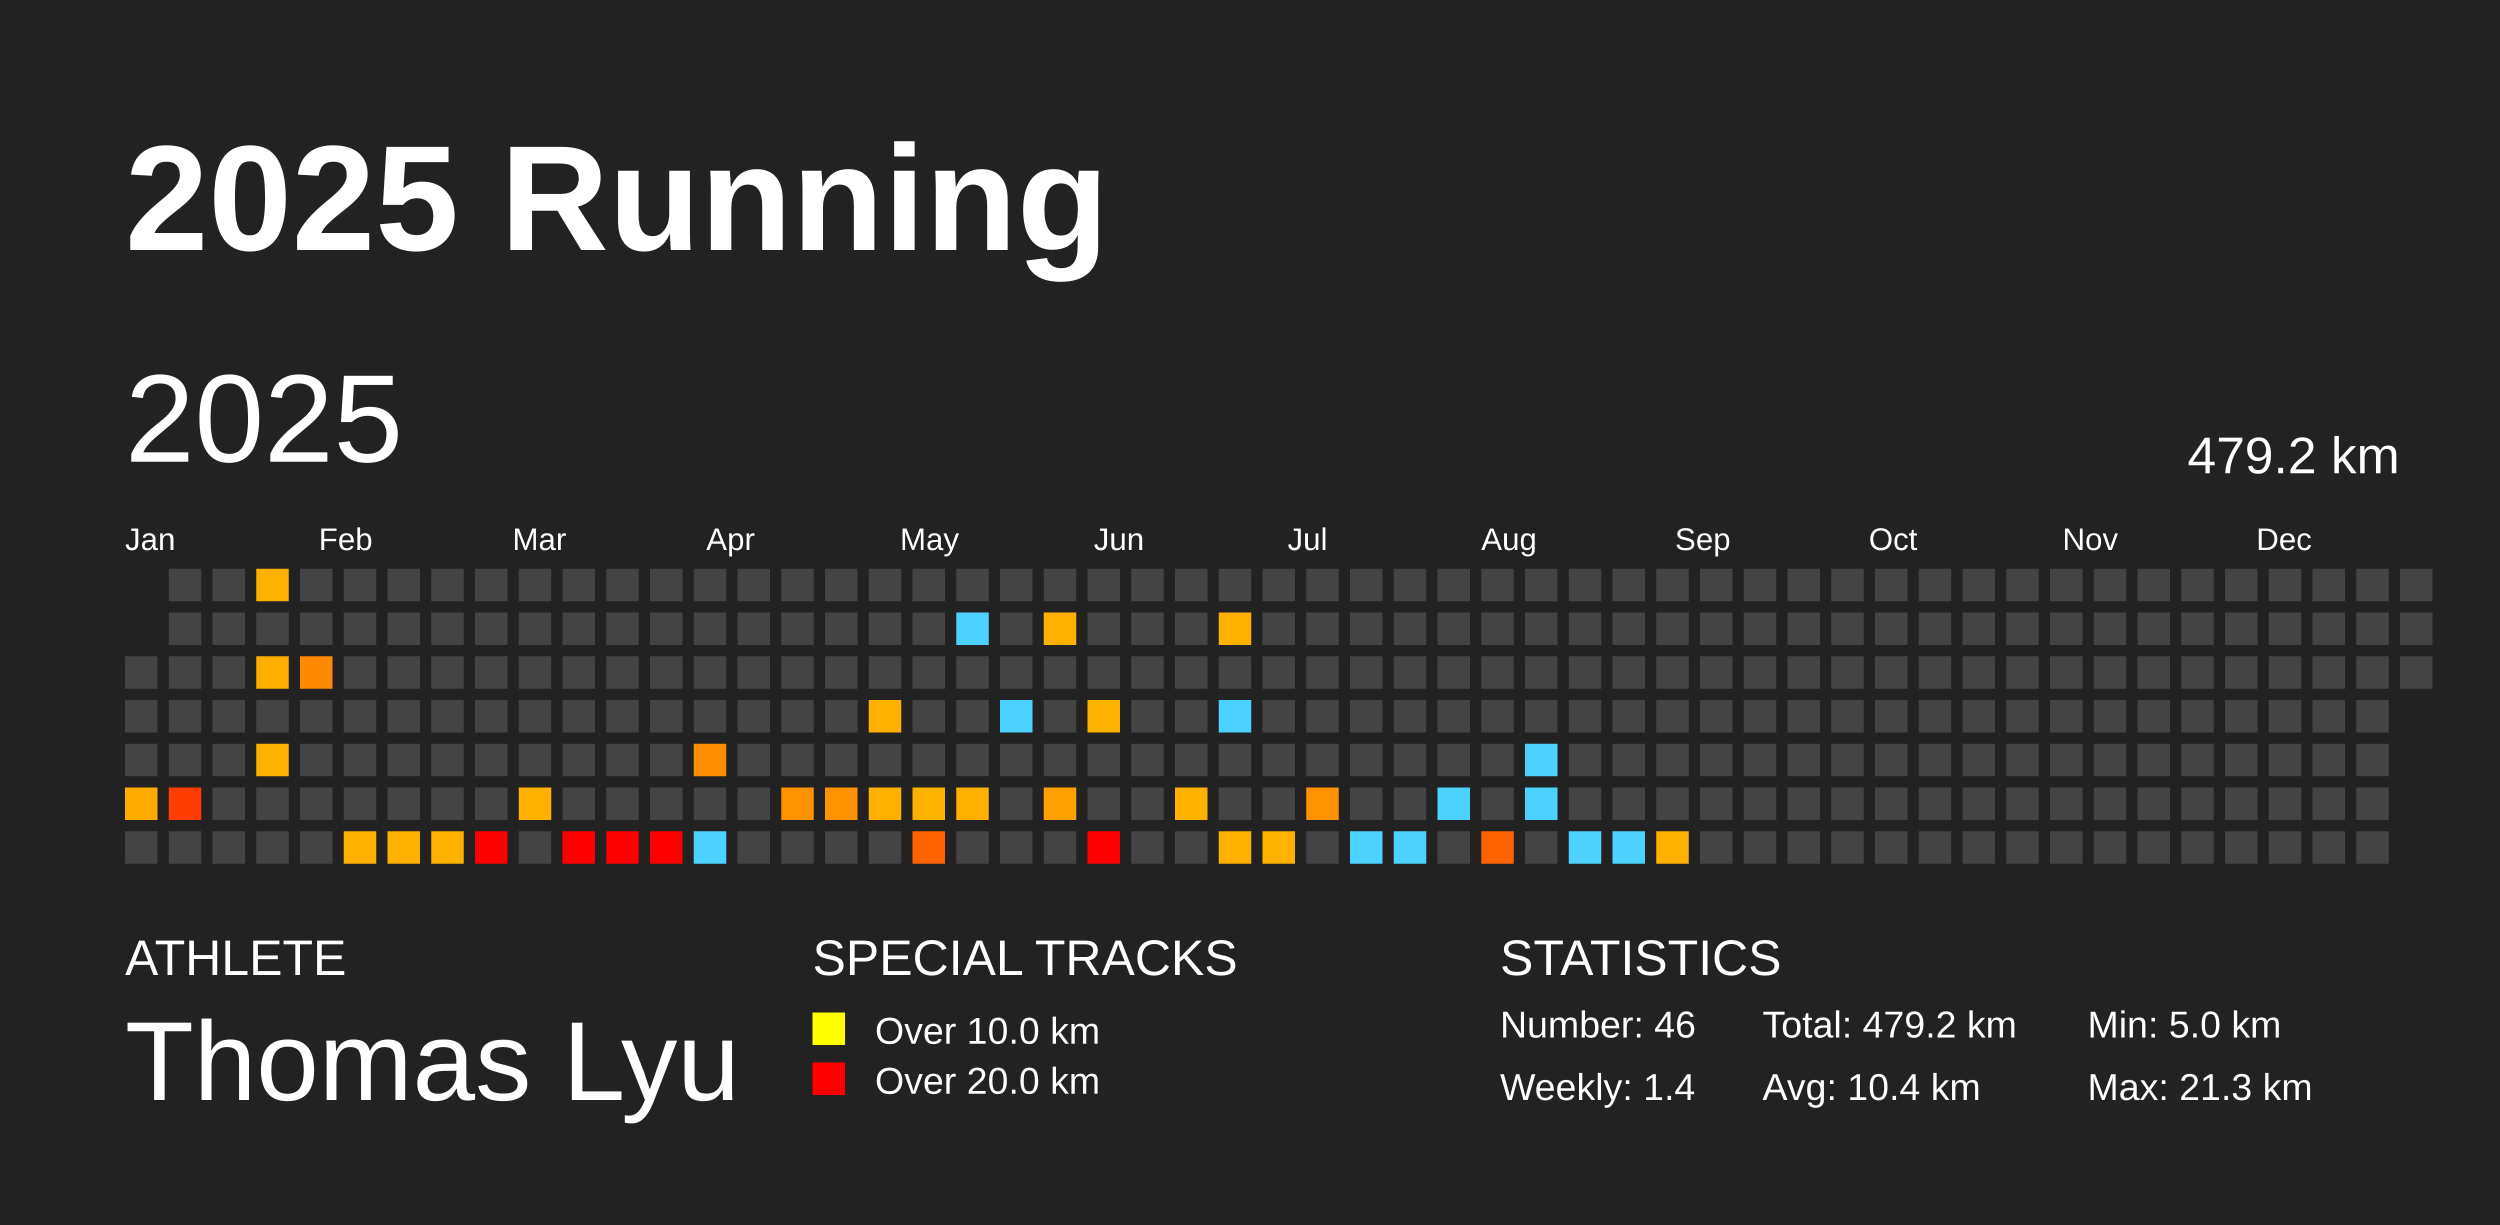
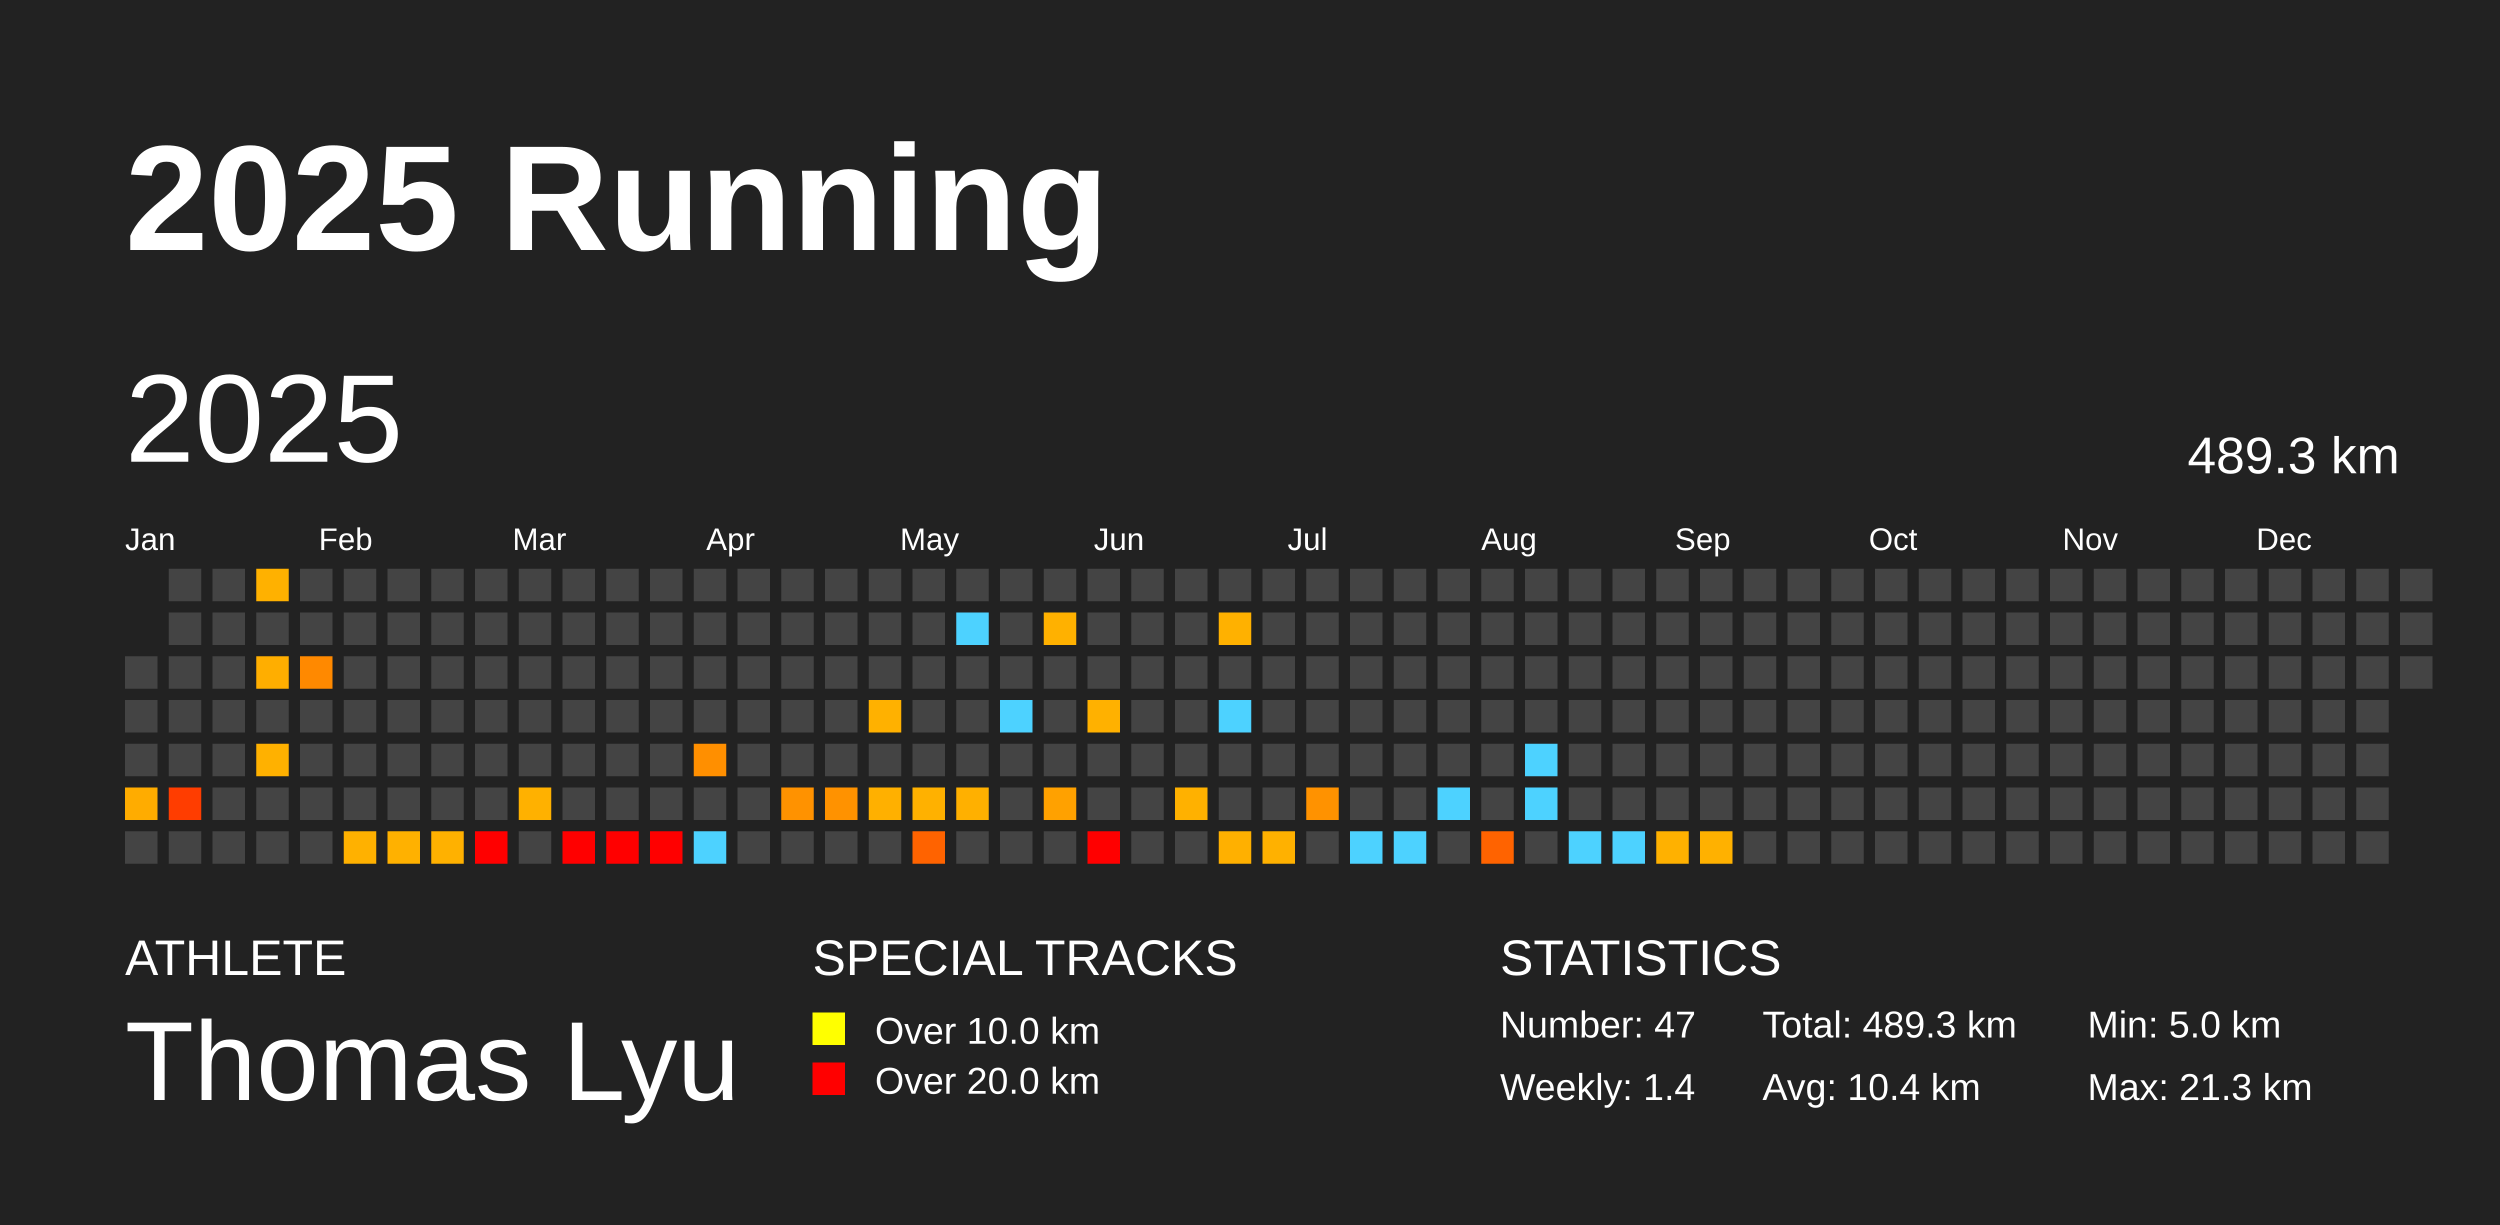
<svg xmlns="http://www.w3.org/2000/svg" baseProfile="full" height="98mm" version="1.1" viewBox="0,0,200,98" width="200mm">
  <defs />
  <rect fill="#222222" height="98" width="200" x="0" y="0" />
  <text fill="#FFFFFF" style="font-size:12px; font-family:Arial; font-weight:bold;" x="10" y="20">2025 Running</text>
  <text fill="#FFFFFF" style="font-size:4px; font-family:Arial" x="10" y="78">ATHLETE</text>
  <text fill="#FFFFFF" style="font-size:9px; font-family:Arial" x="10" y="88">Thomas Lyu</text>
  <text fill="#FFFFFF" style="font-size:4px; font-family:Arial" x="65" y="78">SPECIAL TRACKS</text>
  <rect fill="yellow" height="2.6" width="2.6" x="65" y="81" />
  <text fill="#FFFFFF" style="font-size:3px; font-family:Arial" x="70" y="83.5">Over 10.0 km</text>
  <rect fill="red" height="2.6" width="2.6" x="65" y="85" />
  <text fill="#FFFFFF" style="font-size:3px; font-family:Arial" x="70" y="87.5">Over 20.0 km</text>
  <text fill="#FFFFFF" style="font-size:4px; font-family:Arial" x="120" y="78">STATISTICS</text>
-   <text fill="#FFFFFF" style="font-size:3px; font-family:Arial" x="120" y="83">Number: 46</text>
+   <text fill="#FFFFFF" style="font-size:3px; font-family:Arial" x="120" y="83">Number: 47</text>
  <text fill="#FFFFFF" style="font-size:3px; font-family:Arial" x="120" y="88">Weekly: 1.4</text>
-   <text fill="#FFFFFF" style="font-size:3px; font-family:Arial" x="141" y="83">Total: 479.2 km</text>
+   <text fill="#FFFFFF" style="font-size:3px; font-family:Arial" x="141" y="83">Total: 489.3 km</text>
  <text fill="#FFFFFF" style="font-size:3px; font-family:Arial" x="141" y="88">Avg: 10.4 km</text>
  <text fill="#FFFFFF" style="font-size:3px; font-family:Arial" x="167" y="83">Min: 5.0 km</text>
  <text fill="#FFFFFF" style="font-size:3px; font-family:Arial" x="167" y="88">Max: 21.3 km</text>
  <text dominant-baseline="hanging" fill="#FFFFFF" style="font-size:10.0px; font-family:Arial;" x="10" y="30">2025</text>
-   <text dominant-baseline="hanging" fill="#FFFFFF" style="font-size:4.125px; font-family:Arial;" x="175" y="35">479.2 km</text>
+   <text dominant-baseline="hanging" fill="#FFFFFF" style="font-size:4.125px; font-family:Arial;" x="175" y="35">489.3 km</text>
  <text fill="#FFFFFF" style="font-size:2.5px; font-family:Arial" x="10.0" y="44">Jan</text>
  <text fill="#FFFFFF" style="font-size:2.5px; font-family:Arial" x="25.5" y="44">Feb</text>
  <text fill="#FFFFFF" style="font-size:2.5px; font-family:Arial" x="41.0" y="44">Mar</text>
  <text fill="#FFFFFF" style="font-size:2.5px; font-family:Arial" x="56.5" y="44">Apr</text>
  <text fill="#FFFFFF" style="font-size:2.5px; font-family:Arial" x="72.0" y="44">May</text>
  <text fill="#FFFFFF" style="font-size:2.5px; font-family:Arial" x="87.5" y="44">Jun</text>
  <text fill="#FFFFFF" style="font-size:2.5px; font-family:Arial" x="103.0" y="44">Jul</text>
  <text fill="#FFFFFF" style="font-size:2.5px; font-family:Arial" x="118.5" y="44">Aug</text>
  <text fill="#FFFFFF" style="font-size:2.5px; font-family:Arial" x="134.0" y="44">Sep</text>
  <text fill="#FFFFFF" style="font-size:2.5px; font-family:Arial" x="149.5" y="44">Oct</text>
  <text fill="#FFFFFF" style="font-size:2.5px; font-family:Arial" x="165.0" y="44">Nov</text>
  <text fill="#FFFFFF" style="font-size:2.5px; font-family:Arial" x="180.5" y="44">Dec</text>
  <rect fill="#444444" height="2.6" width="2.6" x="10.0" y="52.5" />
  <rect fill="#444444" height="2.6" width="2.6" x="10.0" y="56.0" />
  <rect fill="#444444" height="2.6" width="2.6" x="10.0" y="59.5" />
  <rect fill="#ffac00" height="2.6" width="2.6" x="10.0" y="63.0" />
  <rect fill="#444444" height="2.6" width="2.6" x="10.0" y="66.5" />
  <rect fill="#444444" height="2.6" width="2.6" x="13.5" y="45.5" />
  <rect fill="#444444" height="2.6" width="2.6" x="13.5" y="49.0" />
  <rect fill="#444444" height="2.6" width="2.6" x="13.5" y="52.5" />
  <rect fill="#444444" height="2.6" width="2.6" x="13.5" y="56.0" />
  <rect fill="#444444" height="2.6" width="2.6" x="13.5" y="59.5" />
  <rect fill="#ff3d00" height="2.6" width="2.6" x="13.5" y="63.0" />
  <rect fill="#444444" height="2.6" width="2.6" x="13.5" y="66.5" />
  <rect fill="#444444" height="2.6" width="2.6" x="17.0" y="45.5" />
  <rect fill="#444444" height="2.6" width="2.6" x="17.0" y="49.0" />
  <rect fill="#444444" height="2.6" width="2.6" x="17.0" y="52.5" />
  <rect fill="#444444" height="2.6" width="2.6" x="17.0" y="56.0" />
  <rect fill="#444444" height="2.6" width="2.6" x="17.0" y="59.5" />
  <rect fill="#444444" height="2.6" width="2.6" x="17.0" y="63.0" />
  <rect fill="#444444" height="2.6" width="2.6" x="17.0" y="66.5" />
  <rect fill="#ffb100" height="2.6" width="2.6" x="20.5" y="45.5" />
  <rect fill="#444444" height="2.6" width="2.6" x="20.5" y="49.0" />
  <rect fill="#ffae00" height="2.6" width="2.6" x="20.5" y="52.5" />
  <rect fill="#444444" height="2.6" width="2.6" x="20.5" y="56.0" />
  <rect fill="#ffb100" height="2.6" width="2.6" x="20.5" y="59.5" />
  <rect fill="#444444" height="2.6" width="2.6" x="20.5" y="63.0" />
  <rect fill="#444444" height="2.6" width="2.6" x="20.5" y="66.5" />
  <rect fill="#444444" height="2.6" width="2.6" x="24.0" y="45.5" />
  <rect fill="#444444" height="2.6" width="2.6" x="24.0" y="49.0" />
  <rect fill="#ff8900" height="2.6" width="2.6" x="24.0" y="52.5" />
  <rect fill="#444444" height="2.6" width="2.6" x="24.0" y="56.0" />
  <rect fill="#444444" height="2.6" width="2.6" x="24.0" y="59.5" />
  <rect fill="#444444" height="2.6" width="2.6" x="24.0" y="63.0" />
  <rect fill="#444444" height="2.6" width="2.6" x="24.0" y="66.5" />
  <rect fill="#444444" height="2.6" width="2.6" x="27.5" y="45.5" />
  <rect fill="#444444" height="2.6" width="2.6" x="27.5" y="49.0" />
  <rect fill="#444444" height="2.6" width="2.6" x="27.5" y="52.5" />
  <rect fill="#444444" height="2.6" width="2.6" x="27.5" y="56.0" />
  <rect fill="#444444" height="2.6" width="2.6" x="27.5" y="59.5" />
  <rect fill="#444444" height="2.6" width="2.6" x="27.5" y="63.0" />
  <rect fill="#ffb100" height="2.6" width="2.6" x="27.5" y="66.5" />
  <rect fill="#444444" height="2.6" width="2.6" x="31.0" y="45.5" />
  <rect fill="#444444" height="2.6" width="2.6" x="31.0" y="49.0" />
  <rect fill="#444444" height="2.6" width="2.6" x="31.0" y="52.5" />
  <rect fill="#444444" height="2.6" width="2.6" x="31.0" y="56.0" />
  <rect fill="#444444" height="2.6" width="2.6" x="31.0" y="59.5" />
  <rect fill="#444444" height="2.6" width="2.6" x="31.0" y="63.0" />
  <rect fill="#ffb100" height="2.6" width="2.6" x="31.0" y="66.5" />
  <rect fill="#444444" height="2.6" width="2.6" x="34.5" y="45.5" />
  <rect fill="#444444" height="2.6" width="2.6" x="34.5" y="49.0" />
  <rect fill="#444444" height="2.6" width="2.6" x="34.5" y="52.5" />
  <rect fill="#444444" height="2.6" width="2.6" x="34.5" y="56.0" />
  <rect fill="#444444" height="2.6" width="2.6" x="34.5" y="59.5" />
  <rect fill="#444444" height="2.6" width="2.6" x="34.5" y="63.0" />
  <rect fill="#ffb100" height="2.6" width="2.6" x="34.5" y="66.5" />
  <rect fill="#444444" height="2.6" width="2.6" x="38.0" y="45.5" />
  <rect fill="#444444" height="2.6" width="2.6" x="38.0" y="49.0" />
  <rect fill="#444444" height="2.6" width="2.6" x="38.0" y="52.5" />
  <rect fill="#444444" height="2.6" width="2.6" x="38.0" y="56.0" />
  <rect fill="#444444" height="2.6" width="2.6" x="38.0" y="59.5" />
  <rect fill="#444444" height="2.6" width="2.6" x="38.0" y="63.0" />
  <rect fill="red" height="2.6" width="2.6" x="38.0" y="66.5" />
  <rect fill="#444444" height="2.6" width="2.6" x="41.5" y="45.5" />
  <rect fill="#444444" height="2.6" width="2.6" x="41.5" y="49.0" />
  <rect fill="#444444" height="2.6" width="2.6" x="41.5" y="52.5" />
  <rect fill="#444444" height="2.6" width="2.6" x="41.5" y="56.0" />
  <rect fill="#444444" height="2.6" width="2.6" x="41.5" y="59.5" />
  <rect fill="#ffb100" height="2.6" width="2.6" x="41.5" y="63.0" />
  <rect fill="#444444" height="2.6" width="2.6" x="41.5" y="66.5" />
  <rect fill="#444444" height="2.6" width="2.6" x="45.0" y="45.5" />
  <rect fill="#444444" height="2.6" width="2.6" x="45.0" y="49.0" />
  <rect fill="#444444" height="2.6" width="2.6" x="45.0" y="52.5" />
  <rect fill="#444444" height="2.6" width="2.6" x="45.0" y="56.0" />
  <rect fill="#444444" height="2.6" width="2.6" x="45.0" y="59.5" />
  <rect fill="#444444" height="2.6" width="2.6" x="45.0" y="63.0" />
  <rect fill="red" height="2.6" width="2.6" x="45.0" y="66.5" />
  <rect fill="#444444" height="2.6" width="2.6" x="48.5" y="45.5" />
  <rect fill="#444444" height="2.6" width="2.6" x="48.5" y="49.0" />
  <rect fill="#444444" height="2.6" width="2.6" x="48.5" y="52.5" />
  <rect fill="#444444" height="2.6" width="2.6" x="48.5" y="56.0" />
  <rect fill="#444444" height="2.6" width="2.6" x="48.5" y="59.5" />
  <rect fill="#444444" height="2.6" width="2.6" x="48.5" y="63.0" />
  <rect fill="red" height="2.6" width="2.6" x="48.5" y="66.5" />
  <rect fill="#444444" height="2.6" width="2.6" x="52.0" y="45.5" />
  <rect fill="#444444" height="2.6" width="2.6" x="52.0" y="49.0" />
  <rect fill="#444444" height="2.6" width="2.6" x="52.0" y="52.5" />
  <rect fill="#444444" height="2.6" width="2.6" x="52.0" y="56.0" />
  <rect fill="#444444" height="2.6" width="2.6" x="52.0" y="59.5" />
  <rect fill="#444444" height="2.6" width="2.6" x="52.0" y="63.0" />
  <rect fill="red" height="2.6" width="2.6" x="52.0" y="66.5" />
  <rect fill="#444444" height="2.6" width="2.6" x="55.5" y="45.5" />
  <rect fill="#444444" height="2.6" width="2.6" x="55.5" y="49.0" />
  <rect fill="#444444" height="2.6" width="2.6" x="55.5" y="52.5" />
  <rect fill="#444444" height="2.6" width="2.6" x="55.5" y="56.0" />
  <rect fill="#ff8f00" height="2.6" width="2.6" x="55.5" y="59.5" />
  <rect fill="#444444" height="2.6" width="2.6" x="55.5" y="63.0" />
  <rect fill="#4dd2ff" height="2.6" width="2.6" x="55.5" y="66.5" />
  <rect fill="#444444" height="2.6" width="2.6" x="59.0" y="45.5" />
  <rect fill="#444444" height="2.6" width="2.6" x="59.0" y="49.0" />
  <rect fill="#444444" height="2.6" width="2.6" x="59.0" y="52.5" />
  <rect fill="#444444" height="2.6" width="2.6" x="59.0" y="56.0" />
  <rect fill="#444444" height="2.6" width="2.6" x="59.0" y="59.5" />
  <rect fill="#444444" height="2.6" width="2.6" x="59.0" y="63.0" />
  <rect fill="#444444" height="2.6" width="2.6" x="59.0" y="66.5" />
  <rect fill="#444444" height="2.6" width="2.6" x="62.5" y="45.5" />
  <rect fill="#444444" height="2.6" width="2.6" x="62.5" y="49.0" />
  <rect fill="#444444" height="2.6" width="2.6" x="62.5" y="52.5" />
  <rect fill="#444444" height="2.6" width="2.6" x="62.5" y="56.0" />
  <rect fill="#444444" height="2.6" width="2.6" x="62.5" y="59.5" />
  <rect fill="#ff9200" height="2.6" width="2.6" x="62.5" y="63.0" />
  <rect fill="#444444" height="2.6" width="2.6" x="62.5" y="66.5" />
  <rect fill="#444444" height="2.6" width="2.6" x="66.0" y="45.5" />
  <rect fill="#444444" height="2.6" width="2.6" x="66.0" y="49.0" />
  <rect fill="#444444" height="2.6" width="2.6" x="66.0" y="52.5" />
  <rect fill="#444444" height="2.6" width="2.6" x="66.0" y="56.0" />
  <rect fill="#444444" height="2.6" width="2.6" x="66.0" y="59.5" />
  <rect fill="#ff9200" height="2.6" width="2.6" x="66.0" y="63.0" />
  <rect fill="#444444" height="2.6" width="2.6" x="66.0" y="66.5" />
  <rect fill="#444444" height="2.6" width="2.6" x="69.5" y="45.5" />
  <rect fill="#444444" height="2.6" width="2.6" x="69.5" y="49.0" />
  <rect fill="#444444" height="2.6" width="2.6" x="69.5" y="52.5" />
  <rect fill="#ffb100" height="2.6" width="2.6" x="69.5" y="56.0" />
  <rect fill="#444444" height="2.6" width="2.6" x="69.5" y="59.5" />
  <rect fill="#ffb000" height="2.6" width="2.6" x="69.5" y="63.0" />
  <rect fill="#444444" height="2.6" width="2.6" x="69.5" y="66.5" />
  <rect fill="#444444" height="2.6" width="2.6" x="73.0" y="45.5" />
  <rect fill="#444444" height="2.6" width="2.6" x="73.0" y="49.0" />
  <rect fill="#444444" height="2.6" width="2.6" x="73.0" y="52.5" />
  <rect fill="#444444" height="2.6" width="2.6" x="73.0" y="56.0" />
  <rect fill="#444444" height="2.6" width="2.6" x="73.0" y="59.5" />
  <rect fill="#ffb100" height="2.6" width="2.6" x="73.0" y="63.0" />
  <rect fill="#ff6300" height="2.6" width="2.6" x="73.0" y="66.5" />
  <rect fill="#444444" height="2.6" width="2.6" x="76.5" y="45.5" />
  <rect fill="#4dd2ff" height="2.6" width="2.6" x="76.5" y="49.0" />
  <rect fill="#444444" height="2.6" width="2.6" x="76.5" y="52.5" />
  <rect fill="#444444" height="2.6" width="2.6" x="76.5" y="56.0" />
  <rect fill="#444444" height="2.6" width="2.6" x="76.5" y="59.5" />
  <rect fill="#ffb000" height="2.6" width="2.6" x="76.5" y="63.0" />
  <rect fill="#444444" height="2.6" width="2.6" x="76.5" y="66.5" />
  <rect fill="#444444" height="2.6" width="2.6" x="80.0" y="45.5" />
  <rect fill="#444444" height="2.6" width="2.6" x="80.0" y="49.0" />
  <rect fill="#444444" height="2.6" width="2.6" x="80.0" y="52.5" />
  <rect fill="#4dd2ff" height="2.6" width="2.6" x="80.0" y="56.0" />
  <rect fill="#444444" height="2.6" width="2.6" x="80.0" y="59.5" />
  <rect fill="#444444" height="2.6" width="2.6" x="80.0" y="63.0" />
  <rect fill="#444444" height="2.6" width="2.6" x="80.0" y="66.5" />
  <rect fill="#444444" height="2.6" width="2.6" x="83.5" y="45.5" />
  <rect fill="#ffb100" height="2.6" width="2.6" x="83.5" y="49.0" />
  <rect fill="#444444" height="2.6" width="2.6" x="83.5" y="52.5" />
  <rect fill="#444444" height="2.6" width="2.6" x="83.5" y="56.0" />
  <rect fill="#444444" height="2.6" width="2.6" x="83.5" y="59.5" />
  <rect fill="#ffa100" height="2.6" width="2.6" x="83.5" y="63.0" />
  <rect fill="#444444" height="2.6" width="2.6" x="83.5" y="66.5" />
  <rect fill="#444444" height="2.6" width="2.6" x="87.0" y="45.5" />
  <rect fill="#444444" height="2.6" width="2.6" x="87.0" y="49.0" />
  <rect fill="#444444" height="2.6" width="2.6" x="87.0" y="52.5" />
  <rect fill="#ffb100" height="2.6" width="2.6" x="87.0" y="56.0" />
  <rect fill="#444444" height="2.6" width="2.6" x="87.0" y="59.5" />
  <rect fill="#444444" height="2.6" width="2.6" x="87.0" y="63.0" />
  <rect fill="red" height="2.6" width="2.6" x="87.0" y="66.5" />
  <rect fill="#444444" height="2.6" width="2.6" x="90.5" y="45.5" />
  <rect fill="#444444" height="2.6" width="2.6" x="90.5" y="49.0" />
  <rect fill="#444444" height="2.6" width="2.6" x="90.5" y="52.5" />
  <rect fill="#444444" height="2.6" width="2.6" x="90.5" y="56.0" />
  <rect fill="#444444" height="2.6" width="2.6" x="90.5" y="59.5" />
  <rect fill="#444444" height="2.6" width="2.6" x="90.5" y="63.0" />
  <rect fill="#444444" height="2.6" width="2.6" x="90.5" y="66.5" />
  <rect fill="#444444" height="2.6" width="2.6" x="94.0" y="45.5" />
  <rect fill="#444444" height="2.6" width="2.6" x="94.0" y="49.0" />
  <rect fill="#444444" height="2.6" width="2.6" x="94.0" y="52.5" />
  <rect fill="#444444" height="2.6" width="2.6" x="94.0" y="56.0" />
  <rect fill="#444444" height="2.6" width="2.6" x="94.0" y="59.5" />
  <rect fill="#ffb100" height="2.6" width="2.6" x="94.0" y="63.0" />
  <rect fill="#444444" height="2.6" width="2.6" x="94.0" y="66.5" />
  <rect fill="#444444" height="2.6" width="2.6" x="97.5" y="45.5" />
  <rect fill="#ffb100" height="2.6" width="2.6" x="97.5" y="49.0" />
  <rect fill="#444444" height="2.6" width="2.6" x="97.5" y="52.5" />
  <rect fill="#4dd2ff" height="2.6" width="2.6" x="97.5" y="56.0" />
  <rect fill="#444444" height="2.6" width="2.6" x="97.5" y="59.5" />
  <rect fill="#444444" height="2.6" width="2.6" x="97.5" y="63.0" />
  <rect fill="#ffb000" height="2.6" width="2.6" x="97.5" y="66.5" />
  <rect fill="#444444" height="2.6" width="2.6" x="101.0" y="45.5" />
  <rect fill="#444444" height="2.6" width="2.6" x="101.0" y="49.0" />
  <rect fill="#444444" height="2.6" width="2.6" x="101.0" y="52.5" />
  <rect fill="#444444" height="2.6" width="2.6" x="101.0" y="56.0" />
  <rect fill="#444444" height="2.6" width="2.6" x="101.0" y="59.5" />
  <rect fill="#444444" height="2.6" width="2.6" x="101.0" y="63.0" />
  <rect fill="#ffb100" height="2.6" width="2.6" x="101.0" y="66.5" />
  <rect fill="#444444" height="2.6" width="2.6" x="104.5" y="45.5" />
  <rect fill="#444444" height="2.6" width="2.6" x="104.5" y="49.0" />
  <rect fill="#444444" height="2.6" width="2.6" x="104.5" y="52.5" />
  <rect fill="#444444" height="2.6" width="2.6" x="104.5" y="56.0" />
  <rect fill="#444444" height="2.6" width="2.6" x="104.5" y="59.5" />
  <rect fill="#ff9200" height="2.6" width="2.6" x="104.5" y="63.0" />
  <rect fill="#444444" height="2.6" width="2.6" x="104.5" y="66.5" />
  <rect fill="#444444" height="2.6" width="2.6" x="108.0" y="45.5" />
  <rect fill="#444444" height="2.6" width="2.6" x="108.0" y="49.0" />
  <rect fill="#444444" height="2.6" width="2.6" x="108.0" y="52.5" />
  <rect fill="#444444" height="2.6" width="2.6" x="108.0" y="56.0" />
  <rect fill="#444444" height="2.6" width="2.6" x="108.0" y="59.5" />
  <rect fill="#444444" height="2.6" width="2.6" x="108.0" y="63.0" />
  <rect fill="#4dd2ff" height="2.6" width="2.6" x="108.0" y="66.5" />
  <rect fill="#444444" height="2.6" width="2.6" x="111.5" y="45.5" />
  <rect fill="#444444" height="2.6" width="2.6" x="111.5" y="49.0" />
  <rect fill="#444444" height="2.6" width="2.6" x="111.5" y="52.5" />
  <rect fill="#444444" height="2.6" width="2.6" x="111.5" y="56.0" />
  <rect fill="#444444" height="2.6" width="2.6" x="111.5" y="59.5" />
  <rect fill="#444444" height="2.6" width="2.6" x="111.5" y="63.0" />
  <rect fill="#4dd2ff" height="2.6" width="2.6" x="111.5" y="66.5" />
  <rect fill="#444444" height="2.6" width="2.6" x="115.0" y="45.5" />
  <rect fill="#444444" height="2.6" width="2.6" x="115.0" y="49.0" />
  <rect fill="#444444" height="2.6" width="2.6" x="115.0" y="52.5" />
  <rect fill="#444444" height="2.6" width="2.6" x="115.0" y="56.0" />
  <rect fill="#444444" height="2.6" width="2.6" x="115.0" y="59.5" />
  <rect fill="#4dd2ff" height="2.6" width="2.6" x="115.0" y="63.0" />
  <rect fill="#444444" height="2.6" width="2.6" x="115.0" y="66.5" />
  <rect fill="#444444" height="2.6" width="2.6" x="118.5" y="45.5" />
  <rect fill="#444444" height="2.6" width="2.6" x="118.5" y="49.0" />
  <rect fill="#444444" height="2.6" width="2.6" x="118.5" y="52.5" />
  <rect fill="#444444" height="2.6" width="2.6" x="118.5" y="56.0" />
  <rect fill="#444444" height="2.6" width="2.6" x="118.5" y="59.5" />
  <rect fill="#444444" height="2.6" width="2.6" x="118.5" y="63.0" />
  <rect fill="#ff6300" height="2.6" width="2.6" x="118.5" y="66.5" />
  <rect fill="#444444" height="2.6" width="2.6" x="122.0" y="45.5" />
  <rect fill="#444444" height="2.6" width="2.6" x="122.0" y="49.0" />
  <rect fill="#444444" height="2.6" width="2.6" x="122.0" y="52.5" />
  <rect fill="#444444" height="2.6" width="2.6" x="122.0" y="56.0" />
  <rect fill="#4dd2ff" height="2.6" width="2.6" x="122.0" y="59.5" />
  <rect fill="#4dd2ff" height="2.6" width="2.6" x="122.0" y="63.0" />
  <rect fill="#444444" height="2.6" width="2.6" x="122.0" y="66.5" />
  <rect fill="#444444" height="2.6" width="2.6" x="125.5" y="45.5" />
  <rect fill="#444444" height="2.6" width="2.6" x="125.5" y="49.0" />
  <rect fill="#444444" height="2.6" width="2.6" x="125.5" y="52.5" />
  <rect fill="#444444" height="2.6" width="2.6" x="125.5" y="56.0" />
  <rect fill="#444444" height="2.6" width="2.6" x="125.5" y="59.5" />
  <rect fill="#444444" height="2.6" width="2.6" x="125.5" y="63.0" />
  <rect fill="#4dd2ff" height="2.6" width="2.6" x="125.5" y="66.5" />
  <rect fill="#444444" height="2.6" width="2.6" x="129.0" y="45.5" />
  <rect fill="#444444" height="2.6" width="2.6" x="129.0" y="49.0" />
  <rect fill="#444444" height="2.6" width="2.6" x="129.0" y="52.5" />
  <rect fill="#444444" height="2.6" width="2.6" x="129.0" y="56.0" />
  <rect fill="#444444" height="2.6" width="2.6" x="129.0" y="59.5" />
  <rect fill="#444444" height="2.6" width="2.6" x="129.0" y="63.0" />
  <rect fill="#4dd2ff" height="2.6" width="2.6" x="129.0" y="66.5" />
  <rect fill="#444444" height="2.6" width="2.6" x="132.5" y="45.5" />
  <rect fill="#444444" height="2.6" width="2.6" x="132.5" y="49.0" />
  <rect fill="#444444" height="2.6" width="2.6" x="132.5" y="52.5" />
  <rect fill="#444444" height="2.6" width="2.6" x="132.5" y="56.0" />
  <rect fill="#444444" height="2.6" width="2.6" x="132.5" y="59.5" />
  <rect fill="#444444" height="2.6" width="2.6" x="132.5" y="63.0" />
  <rect fill="#ffb100" height="2.6" width="2.6" x="132.5" y="66.5" />
  <rect fill="#444444" height="2.6" width="2.6" x="136.0" y="45.5" />
  <rect fill="#444444" height="2.6" width="2.6" x="136.0" y="49.0" />
  <rect fill="#444444" height="2.6" width="2.6" x="136.0" y="52.5" />
  <rect fill="#444444" height="2.6" width="2.6" x="136.0" y="56.0" />
  <rect fill="#444444" height="2.6" width="2.6" x="136.0" y="59.5" />
  <rect fill="#444444" height="2.6" width="2.6" x="136.0" y="63.0" />
-   <rect fill="#444444" height="2.6" width="2.6" x="136.0" y="66.5" />
+   <rect fill="#ffb100" height="2.6" width="2.6" x="136.0" y="66.5" />
  <rect fill="#444444" height="2.6" width="2.6" x="139.5" y="45.5" />
  <rect fill="#444444" height="2.6" width="2.6" x="139.5" y="49.0" />
  <rect fill="#444444" height="2.6" width="2.6" x="139.5" y="52.5" />
  <rect fill="#444444" height="2.6" width="2.6" x="139.5" y="56.0" />
  <rect fill="#444444" height="2.6" width="2.6" x="139.5" y="59.5" />
  <rect fill="#444444" height="2.6" width="2.6" x="139.5" y="63.0" />
  <rect fill="#444444" height="2.6" width="2.6" x="139.5" y="66.5" />
  <rect fill="#444444" height="2.6" width="2.6" x="143.0" y="45.5" />
  <rect fill="#444444" height="2.6" width="2.6" x="143.0" y="49.0" />
  <rect fill="#444444" height="2.6" width="2.6" x="143.0" y="52.5" />
  <rect fill="#444444" height="2.6" width="2.6" x="143.0" y="56.0" />
  <rect fill="#444444" height="2.6" width="2.6" x="143.0" y="59.5" />
  <rect fill="#444444" height="2.6" width="2.6" x="143.0" y="63.0" />
  <rect fill="#444444" height="2.6" width="2.6" x="143.0" y="66.5" />
  <rect fill="#444444" height="2.6" width="2.6" x="146.5" y="45.5" />
  <rect fill="#444444" height="2.6" width="2.6" x="146.5" y="49.0" />
  <rect fill="#444444" height="2.6" width="2.6" x="146.5" y="52.5" />
  <rect fill="#444444" height="2.6" width="2.6" x="146.5" y="56.0" />
  <rect fill="#444444" height="2.6" width="2.6" x="146.5" y="59.5" />
  <rect fill="#444444" height="2.6" width="2.6" x="146.5" y="63.0" />
  <rect fill="#444444" height="2.6" width="2.6" x="146.5" y="66.5" />
  <rect fill="#444444" height="2.6" width="2.6" x="150.0" y="45.5" />
  <rect fill="#444444" height="2.6" width="2.6" x="150.0" y="49.0" />
  <rect fill="#444444" height="2.6" width="2.6" x="150.0" y="52.5" />
  <rect fill="#444444" height="2.6" width="2.6" x="150.0" y="56.0" />
  <rect fill="#444444" height="2.6" width="2.6" x="150.0" y="59.5" />
  <rect fill="#444444" height="2.6" width="2.6" x="150.0" y="63.0" />
  <rect fill="#444444" height="2.6" width="2.6" x="150.0" y="66.5" />
  <rect fill="#444444" height="2.6" width="2.6" x="153.5" y="45.5" />
  <rect fill="#444444" height="2.6" width="2.6" x="153.5" y="49.0" />
  <rect fill="#444444" height="2.6" width="2.6" x="153.5" y="52.5" />
  <rect fill="#444444" height="2.6" width="2.6" x="153.5" y="56.0" />
  <rect fill="#444444" height="2.6" width="2.6" x="153.5" y="59.5" />
  <rect fill="#444444" height="2.6" width="2.6" x="153.5" y="63.0" />
  <rect fill="#444444" height="2.6" width="2.6" x="153.5" y="66.5" />
  <rect fill="#444444" height="2.6" width="2.6" x="157.0" y="45.5" />
  <rect fill="#444444" height="2.6" width="2.6" x="157.0" y="49.0" />
  <rect fill="#444444" height="2.6" width="2.6" x="157.0" y="52.5" />
  <rect fill="#444444" height="2.6" width="2.6" x="157.0" y="56.0" />
  <rect fill="#444444" height="2.6" width="2.6" x="157.0" y="59.5" />
  <rect fill="#444444" height="2.6" width="2.6" x="157.0" y="63.0" />
  <rect fill="#444444" height="2.6" width="2.6" x="157.0" y="66.5" />
  <rect fill="#444444" height="2.6" width="2.6" x="160.5" y="45.5" />
  <rect fill="#444444" height="2.6" width="2.6" x="160.5" y="49.0" />
  <rect fill="#444444" height="2.6" width="2.6" x="160.5" y="52.5" />
  <rect fill="#444444" height="2.6" width="2.6" x="160.5" y="56.0" />
  <rect fill="#444444" height="2.6" width="2.6" x="160.5" y="59.5" />
  <rect fill="#444444" height="2.6" width="2.6" x="160.5" y="63.0" />
  <rect fill="#444444" height="2.6" width="2.6" x="160.5" y="66.5" />
  <rect fill="#444444" height="2.6" width="2.6" x="164.0" y="45.5" />
  <rect fill="#444444" height="2.6" width="2.6" x="164.0" y="49.0" />
  <rect fill="#444444" height="2.6" width="2.6" x="164.0" y="52.5" />
  <rect fill="#444444" height="2.6" width="2.6" x="164.0" y="56.0" />
  <rect fill="#444444" height="2.6" width="2.6" x="164.0" y="59.5" />
  <rect fill="#444444" height="2.6" width="2.6" x="164.0" y="63.0" />
  <rect fill="#444444" height="2.6" width="2.6" x="164.0" y="66.5" />
  <rect fill="#444444" height="2.6" width="2.6" x="167.5" y="45.5" />
  <rect fill="#444444" height="2.6" width="2.6" x="167.5" y="49.0" />
  <rect fill="#444444" height="2.6" width="2.6" x="167.5" y="52.5" />
  <rect fill="#444444" height="2.6" width="2.6" x="167.5" y="56.0" />
  <rect fill="#444444" height="2.6" width="2.6" x="167.5" y="59.5" />
  <rect fill="#444444" height="2.6" width="2.6" x="167.5" y="63.0" />
  <rect fill="#444444" height="2.6" width="2.6" x="167.5" y="66.5" />
  <rect fill="#444444" height="2.6" width="2.6" x="171.0" y="45.5" />
  <rect fill="#444444" height="2.6" width="2.6" x="171.0" y="49.0" />
  <rect fill="#444444" height="2.6" width="2.6" x="171.0" y="52.5" />
  <rect fill="#444444" height="2.6" width="2.6" x="171.0" y="56.0" />
  <rect fill="#444444" height="2.6" width="2.6" x="171.0" y="59.5" />
  <rect fill="#444444" height="2.6" width="2.6" x="171.0" y="63.0" />
  <rect fill="#444444" height="2.6" width="2.6" x="171.0" y="66.5" />
  <rect fill="#444444" height="2.6" width="2.6" x="174.5" y="45.5" />
  <rect fill="#444444" height="2.6" width="2.6" x="174.5" y="49.0" />
  <rect fill="#444444" height="2.6" width="2.6" x="174.5" y="52.5" />
  <rect fill="#444444" height="2.6" width="2.6" x="174.5" y="56.0" />
  <rect fill="#444444" height="2.6" width="2.6" x="174.5" y="59.5" />
  <rect fill="#444444" height="2.6" width="2.6" x="174.5" y="63.0" />
  <rect fill="#444444" height="2.6" width="2.6" x="174.5" y="66.5" />
  <rect fill="#444444" height="2.6" width="2.6" x="178.0" y="45.5" />
  <rect fill="#444444" height="2.6" width="2.6" x="178.0" y="49.0" />
  <rect fill="#444444" height="2.6" width="2.6" x="178.0" y="52.5" />
  <rect fill="#444444" height="2.6" width="2.6" x="178.0" y="56.0" />
  <rect fill="#444444" height="2.6" width="2.6" x="178.0" y="59.5" />
  <rect fill="#444444" height="2.6" width="2.6" x="178.0" y="63.0" />
  <rect fill="#444444" height="2.6" width="2.6" x="178.0" y="66.5" />
  <rect fill="#444444" height="2.6" width="2.6" x="181.5" y="45.5" />
  <rect fill="#444444" height="2.6" width="2.6" x="181.5" y="49.0" />
  <rect fill="#444444" height="2.6" width="2.6" x="181.5" y="52.5" />
  <rect fill="#444444" height="2.6" width="2.6" x="181.5" y="56.0" />
  <rect fill="#444444" height="2.6" width="2.6" x="181.5" y="59.5" />
  <rect fill="#444444" height="2.6" width="2.6" x="181.5" y="63.0" />
  <rect fill="#444444" height="2.6" width="2.6" x="181.5" y="66.5" />
  <rect fill="#444444" height="2.6" width="2.6" x="185.0" y="45.5" />
  <rect fill="#444444" height="2.6" width="2.6" x="185.0" y="49.0" />
  <rect fill="#444444" height="2.6" width="2.6" x="185.0" y="52.5" />
  <rect fill="#444444" height="2.6" width="2.6" x="185.0" y="56.0" />
  <rect fill="#444444" height="2.6" width="2.6" x="185.0" y="59.5" />
  <rect fill="#444444" height="2.6" width="2.6" x="185.0" y="63.0" />
  <rect fill="#444444" height="2.6" width="2.6" x="185.0" y="66.5" />
  <rect fill="#444444" height="2.6" width="2.6" x="188.5" y="45.5" />
  <rect fill="#444444" height="2.6" width="2.6" x="188.5" y="49.0" />
  <rect fill="#444444" height="2.6" width="2.6" x="188.5" y="52.5" />
  <rect fill="#444444" height="2.6" width="2.6" x="188.5" y="56.0" />
  <rect fill="#444444" height="2.6" width="2.6" x="188.5" y="59.5" />
  <rect fill="#444444" height="2.6" width="2.6" x="188.5" y="63.0" />
  <rect fill="#444444" height="2.6" width="2.6" x="188.5" y="66.5" />
  <rect fill="#444444" height="2.6" width="2.6" x="192.0" y="45.5" />
  <rect fill="#444444" height="2.6" width="2.6" x="192.0" y="49.0" />
  <rect fill="#444444" height="2.6" width="2.6" x="192.0" y="52.5" />
</svg>
